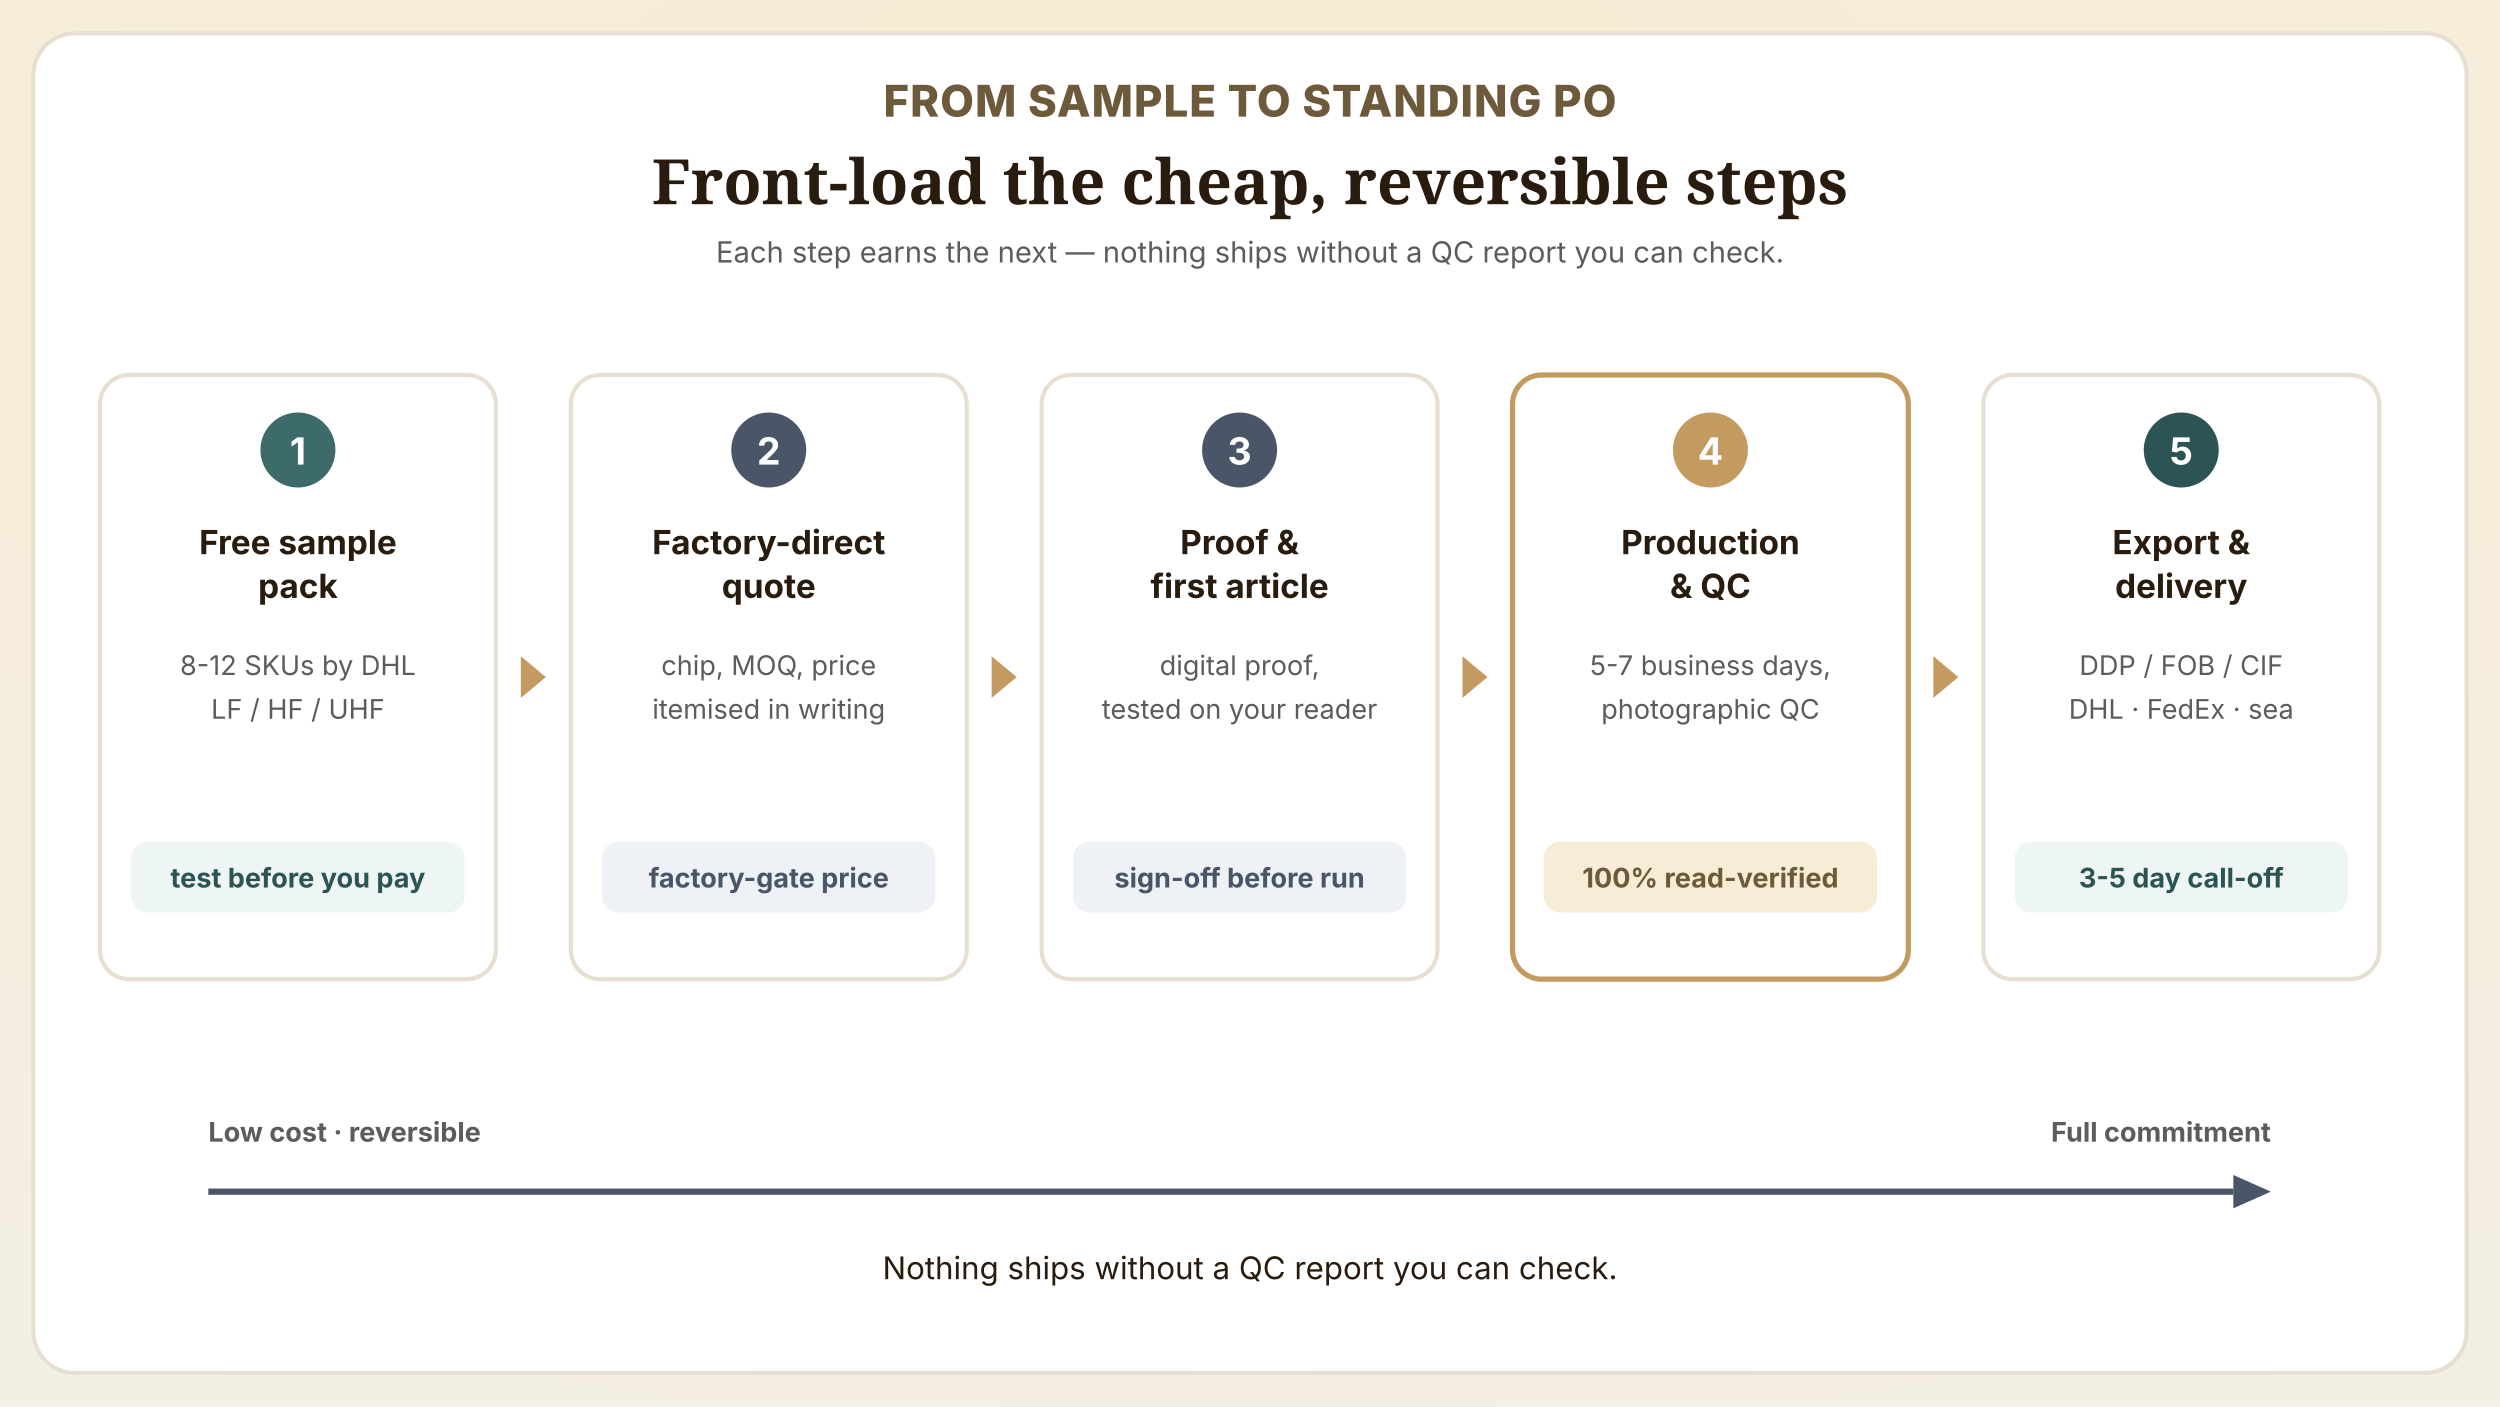
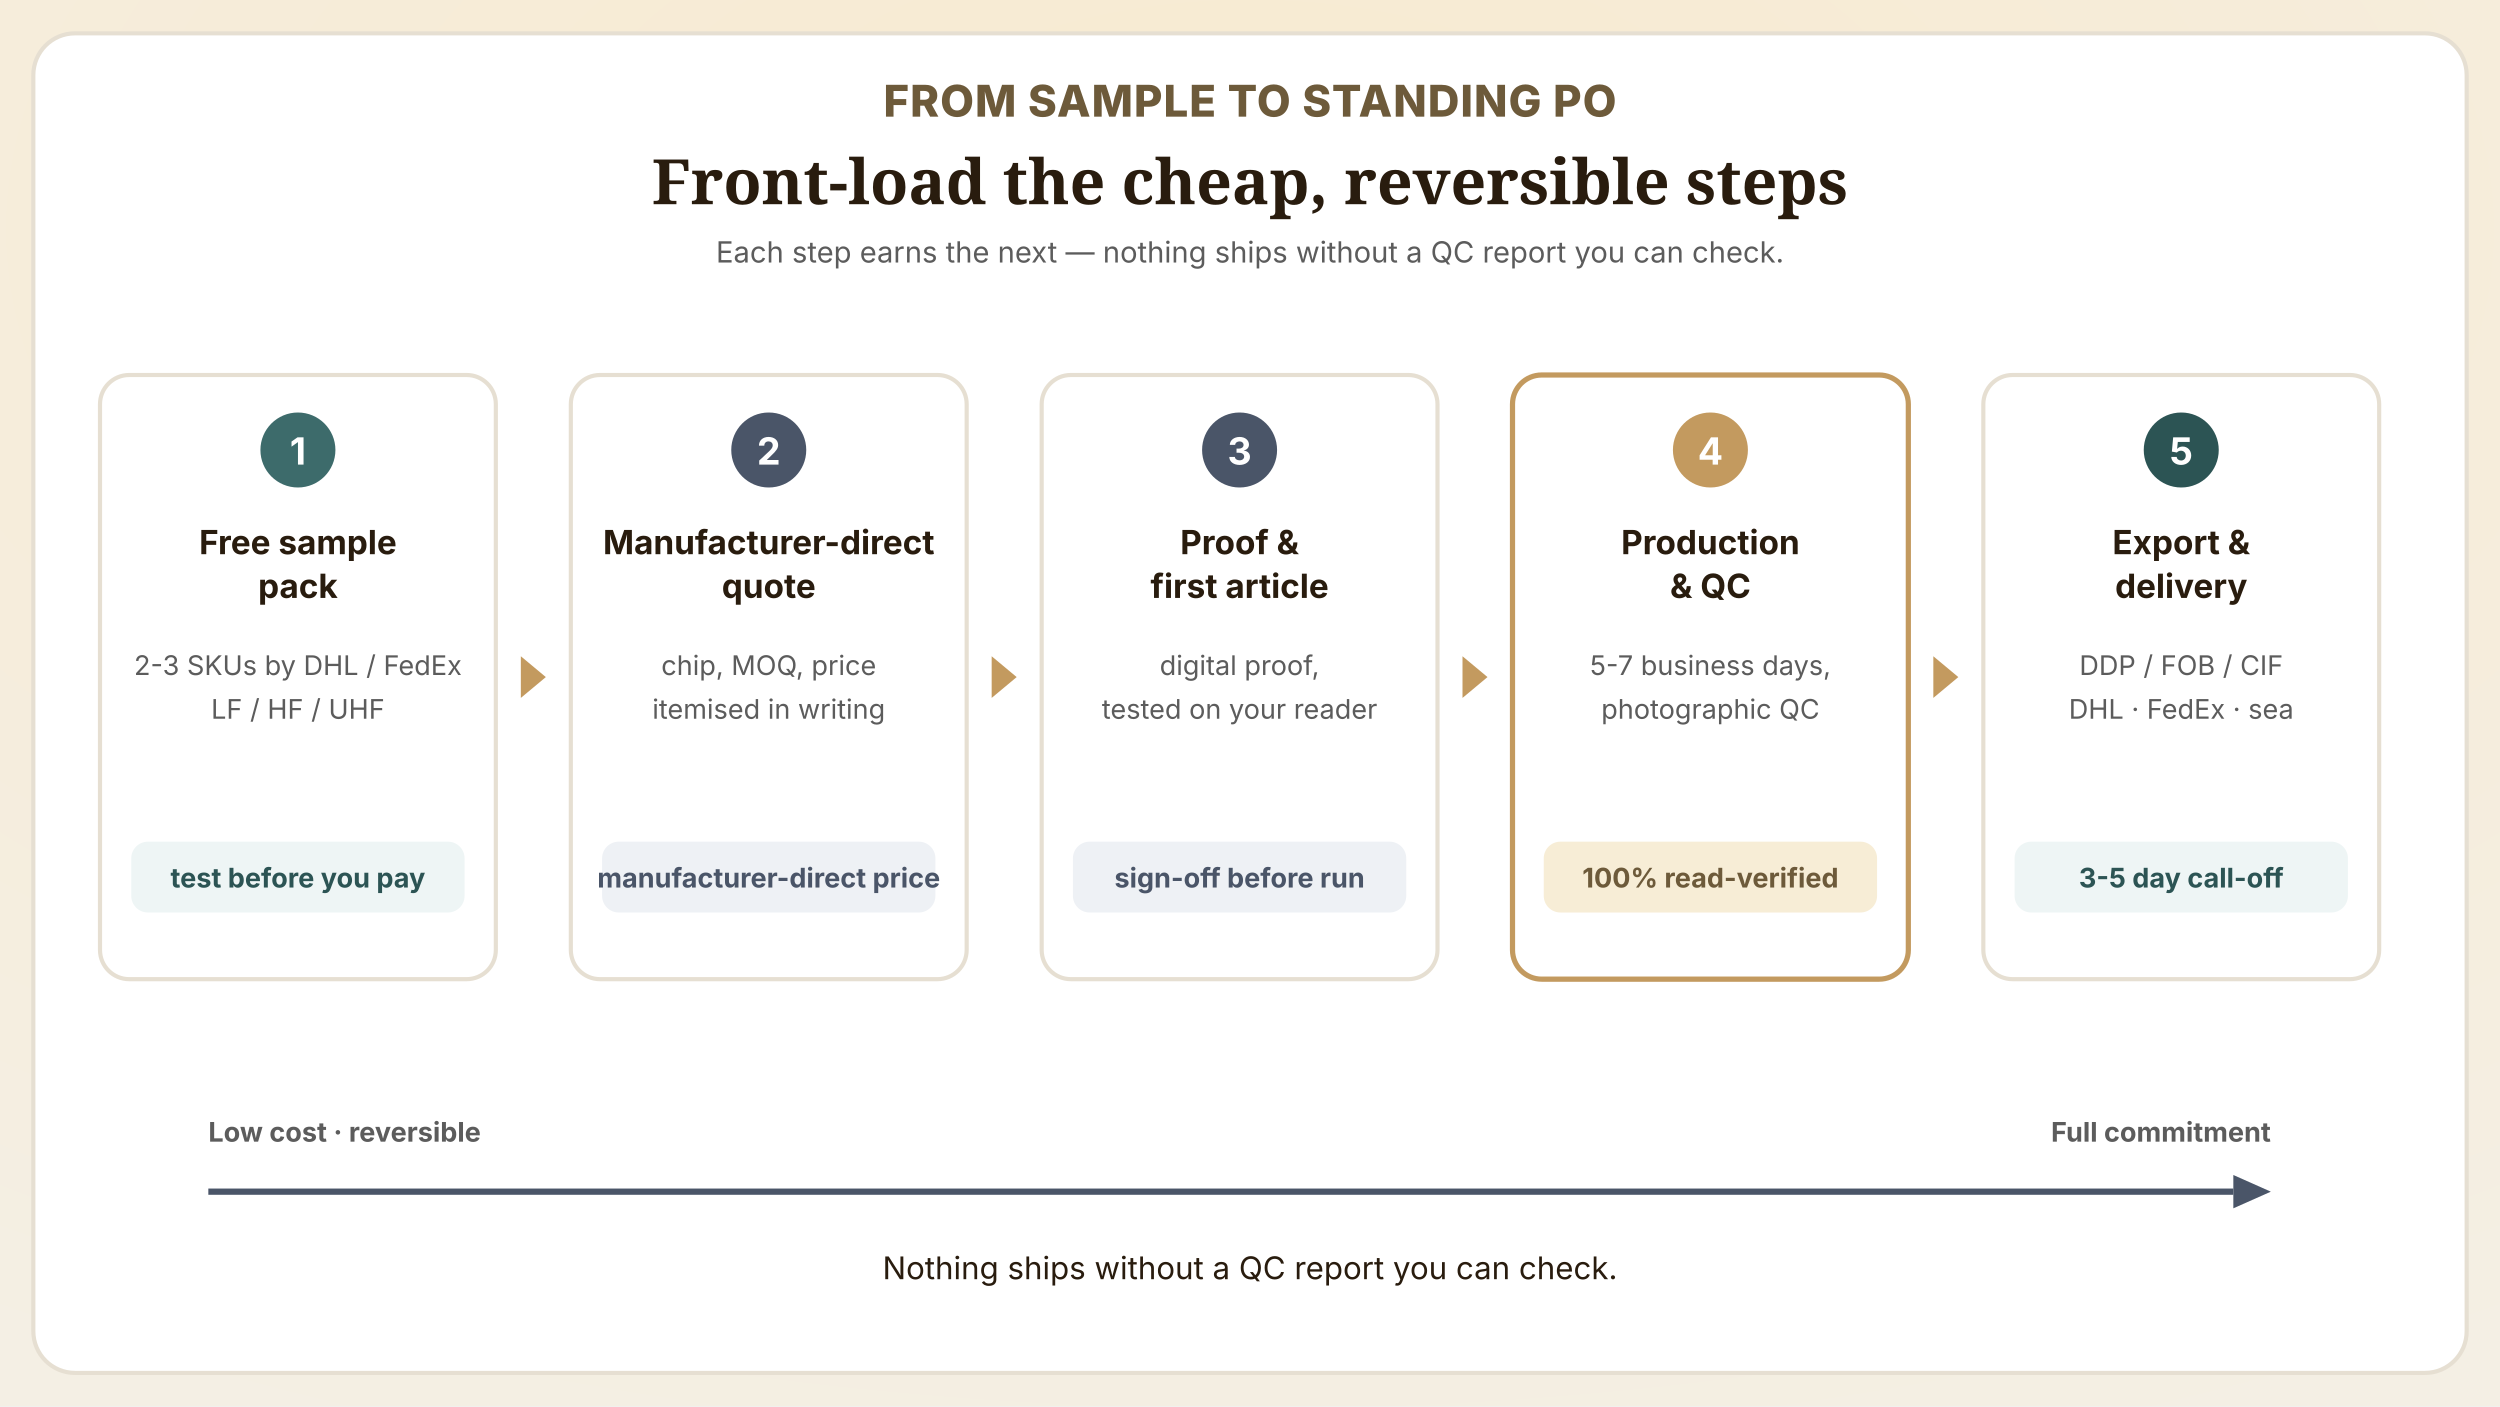
<svg xmlns="http://www.w3.org/2000/svg" viewBox="0 0 1200 675" role="img" aria-labelledby="t d" font-family="Inter, -apple-system, BlinkMacSystemFont, 'Segoe UI', Roboto, sans-serif">
  <defs>
    <radialGradient id="bg" cx="50%" cy="16%" r="94%">
      <stop offset="0%" stop-color="#f8ead0" />
      <stop offset="100%" stop-color="#f4efe4" />
    </radialGradient>
  </defs>
  <rect width="1200" height="675" fill="url(#bg)" />
  <rect x="16" y="16" width="1168" height="643" rx="20" fill="#ffffff" stroke="#e6dfd2" stroke-width="2" />
  <text x="600" y="56" text-anchor="middle" font-size="21" font-weight="800" letter-spacing="0.5" fill="#6d5a3a">FROM SAMPLE TO STANDING PO</text>
  <text x="600" y="98" text-anchor="middle" font-size="30" font-weight="700" fill="#291c0e" font-family="Lora, Georgia, serif">Front-load the cheap, reversible steps</text>
  <text x="600" y="126" text-anchor="middle" font-size="14" fill="#5c5c5c">Each step earns the next — nothing ships without a QC report you can check.</text>
  <rect x="48" y="180" width="190" height="290" rx="14" fill="#ffffff" stroke="#e6dfd2" stroke-width="2" />
  <circle cx="143" cy="216" r="18" fill="#3d6b6b" />
  <text x="143" y="223" text-anchor="middle" font-size="18" font-weight="700" fill="#ffffff">1</text>
  <text x="143" y="266" text-anchor="middle" font-size="16" font-weight="700" fill="#291c0e">Free sample</text>
  <text x="143" y="287" text-anchor="middle" font-size="16" font-weight="700" fill="#291c0e">pack</text>
-   <text x="143" y="324" text-anchor="middle" font-size="13" fill="#5c5c5c">8-12 SKUs by DHL</text>
+   <text x="143" y="324" text-anchor="middle" font-size="13" fill="#5c5c5c">2-3 SKUs by DHL / FedEx</text>
  <text x="143" y="345" text-anchor="middle" font-size="13" fill="#5c5c5c">LF / HF / UHF</text>
  <rect x="63" y="404" width="160" height="34" rx="8" fill="#eef5f5" />
  <text x="143" y="426" text-anchor="middle" font-size="13" font-weight="700" fill="#2c5454">test before you pay</text>
  <rect x="274" y="180" width="190" height="290" rx="14" fill="#ffffff" stroke="#e6dfd2" stroke-width="2" />
  <circle cx="369" cy="216" r="18" fill="#4a5568" />
  <text x="369" y="223" text-anchor="middle" font-size="18" font-weight="700" fill="#ffffff">2</text>
-   <text x="369" y="266" text-anchor="middle" font-size="16" font-weight="700" fill="#291c0e">Factory-direct</text>
+   <text x="369" y="266" text-anchor="middle" font-size="16" font-weight="700" fill="#291c0e">Manufacturer-direct</text>
  <text x="369" y="287" text-anchor="middle" font-size="16" font-weight="700" fill="#291c0e">quote</text>
  <text x="369" y="324" text-anchor="middle" font-size="13" fill="#5c5c5c">chip, MOQ, price</text>
  <text x="369" y="345" text-anchor="middle" font-size="13" fill="#5c5c5c">itemised in writing</text>
  <rect x="289" y="404" width="160" height="34" rx="8" fill="#eef1f5" />
-   <text x="369" y="426" text-anchor="middle" font-size="13" font-weight="700" fill="#4a5568">factory-gate price</text>
+   <text x="369" y="426" text-anchor="middle" font-size="13" font-weight="700" fill="#4a5568">manufacturer-direct price</text>
  <rect x="500" y="180" width="190" height="290" rx="14" fill="#ffffff" stroke="#e6dfd2" stroke-width="2" />
  <circle cx="595" cy="216" r="18" fill="#4a5568" />
  <text x="595" y="223" text-anchor="middle" font-size="18" font-weight="700" fill="#ffffff">3</text>
  <text x="595" y="266" text-anchor="middle" font-size="16" font-weight="700" fill="#291c0e">Proof &amp;</text>
  <text x="595" y="287" text-anchor="middle" font-size="16" font-weight="700" fill="#291c0e">first article</text>
  <text x="595" y="324" text-anchor="middle" font-size="13" fill="#5c5c5c">digital proof,</text>
  <text x="595" y="345" text-anchor="middle" font-size="13" fill="#5c5c5c">tested on your reader</text>
  <rect x="515" y="404" width="160" height="34" rx="8" fill="#eef1f5" />
  <text x="595" y="426" text-anchor="middle" font-size="13" font-weight="700" fill="#4a5568">sign-off before run</text>
  <rect x="726" y="180" width="190" height="290" rx="14" fill="#ffffff" stroke="#c39a5f" stroke-width="2.5" />
  <circle cx="821" cy="216" r="18" fill="#c39a5f" />
  <text x="821" y="223" text-anchor="middle" font-size="18" font-weight="700" fill="#ffffff">4</text>
  <text x="821" y="266" text-anchor="middle" font-size="16" font-weight="700" fill="#291c0e">Production</text>
  <text x="821" y="287" text-anchor="middle" font-size="16" font-weight="700" fill="#291c0e">&amp; QC</text>
  <text x="821" y="324" text-anchor="middle" font-size="13" fill="#5c5c5c">5-7 business days,</text>
  <text x="821" y="345" text-anchor="middle" font-size="13" fill="#5c5c5c">photographic QC</text>
  <rect x="741" y="404" width="160" height="34" rx="8" fill="#f7edd6" />
  <text x="821" y="426" text-anchor="middle" font-size="13" font-weight="700" fill="#6d5a3a">100% read-verified</text>
  <rect x="952" y="180" width="190" height="290" rx="14" fill="#ffffff" stroke="#e6dfd2" stroke-width="2" />
  <circle cx="1047" cy="216" r="18" fill="#2c5454" />
  <text x="1047" y="223" text-anchor="middle" font-size="18" font-weight="700" fill="#ffffff">5</text>
  <text x="1047" y="266" text-anchor="middle" font-size="16" font-weight="700" fill="#291c0e">Export &amp;</text>
  <text x="1047" y="287" text-anchor="middle" font-size="16" font-weight="700" fill="#291c0e">delivery</text>
  <text x="1047" y="324" text-anchor="middle" font-size="13" fill="#5c5c5c">DDP / FOB / CIF</text>
  <text x="1047" y="345" text-anchor="middle" font-size="13" fill="#5c5c5c">DHL · FedEx · sea</text>
  <rect x="967" y="404" width="160" height="34" rx="8" fill="#eef5f5" />
  <text x="1047" y="426" text-anchor="middle" font-size="13" font-weight="700" fill="#2c5454">3-5 day call-off</text>
  <polygon points="250,315 262,325 250,335" fill="#c39a5f" />
  <polygon points="476,315 488,325 476,335" fill="#c39a5f" />
  <polygon points="702,315 714,325 702,335" fill="#c39a5f" />
  <polygon points="928,315 940,325 928,335" fill="#c39a5f" />
  <text x="100" y="548" font-size="13" font-weight="700" fill="#5c5c5c">Low cost · reversible</text>
  <text x="1090" y="548" text-anchor="end" font-size="13" font-weight="700" fill="#5c5c5c">Full commitment</text>
  <line x1="100" y1="572" x2="1072" y2="572" stroke="#4a5568" stroke-width="3" />
  <polygon points="1072,564 1090,572 1072,580" fill="#4a5568" />
  <text x="600" y="614" text-anchor="middle" font-size="15" fill="#291c0e">Nothing ships without a QC report you can check.</text>
</svg>
